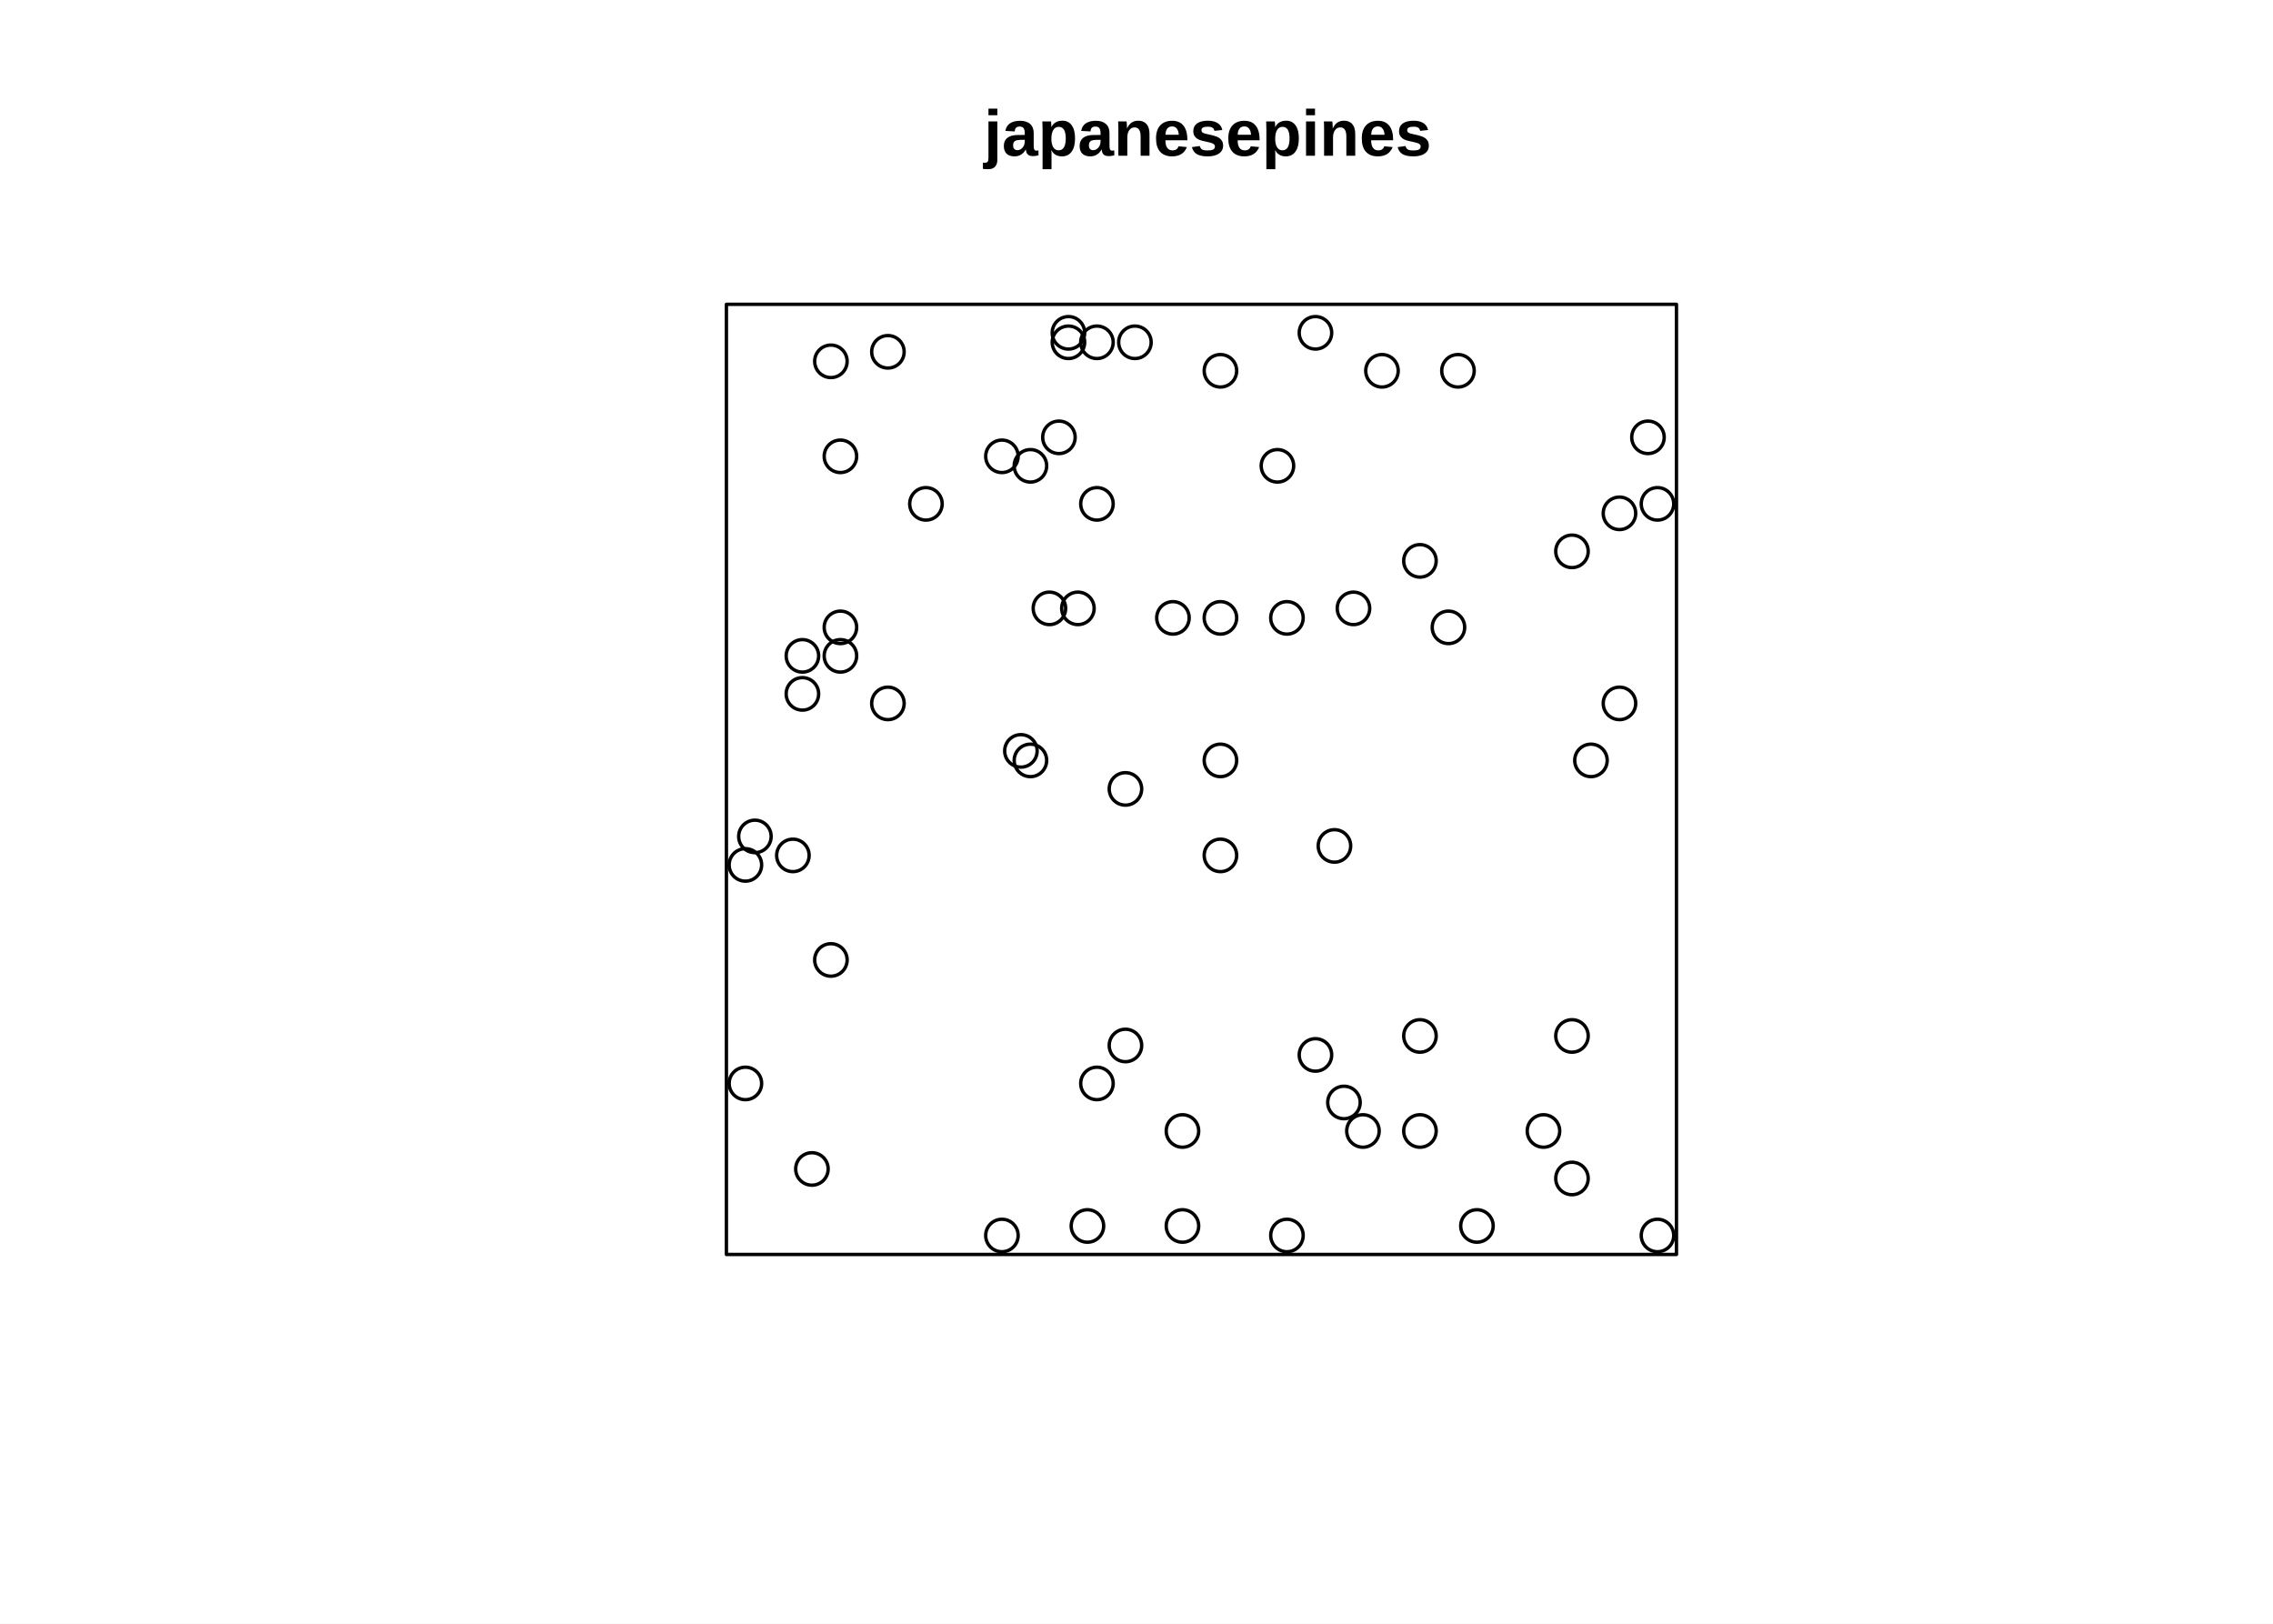
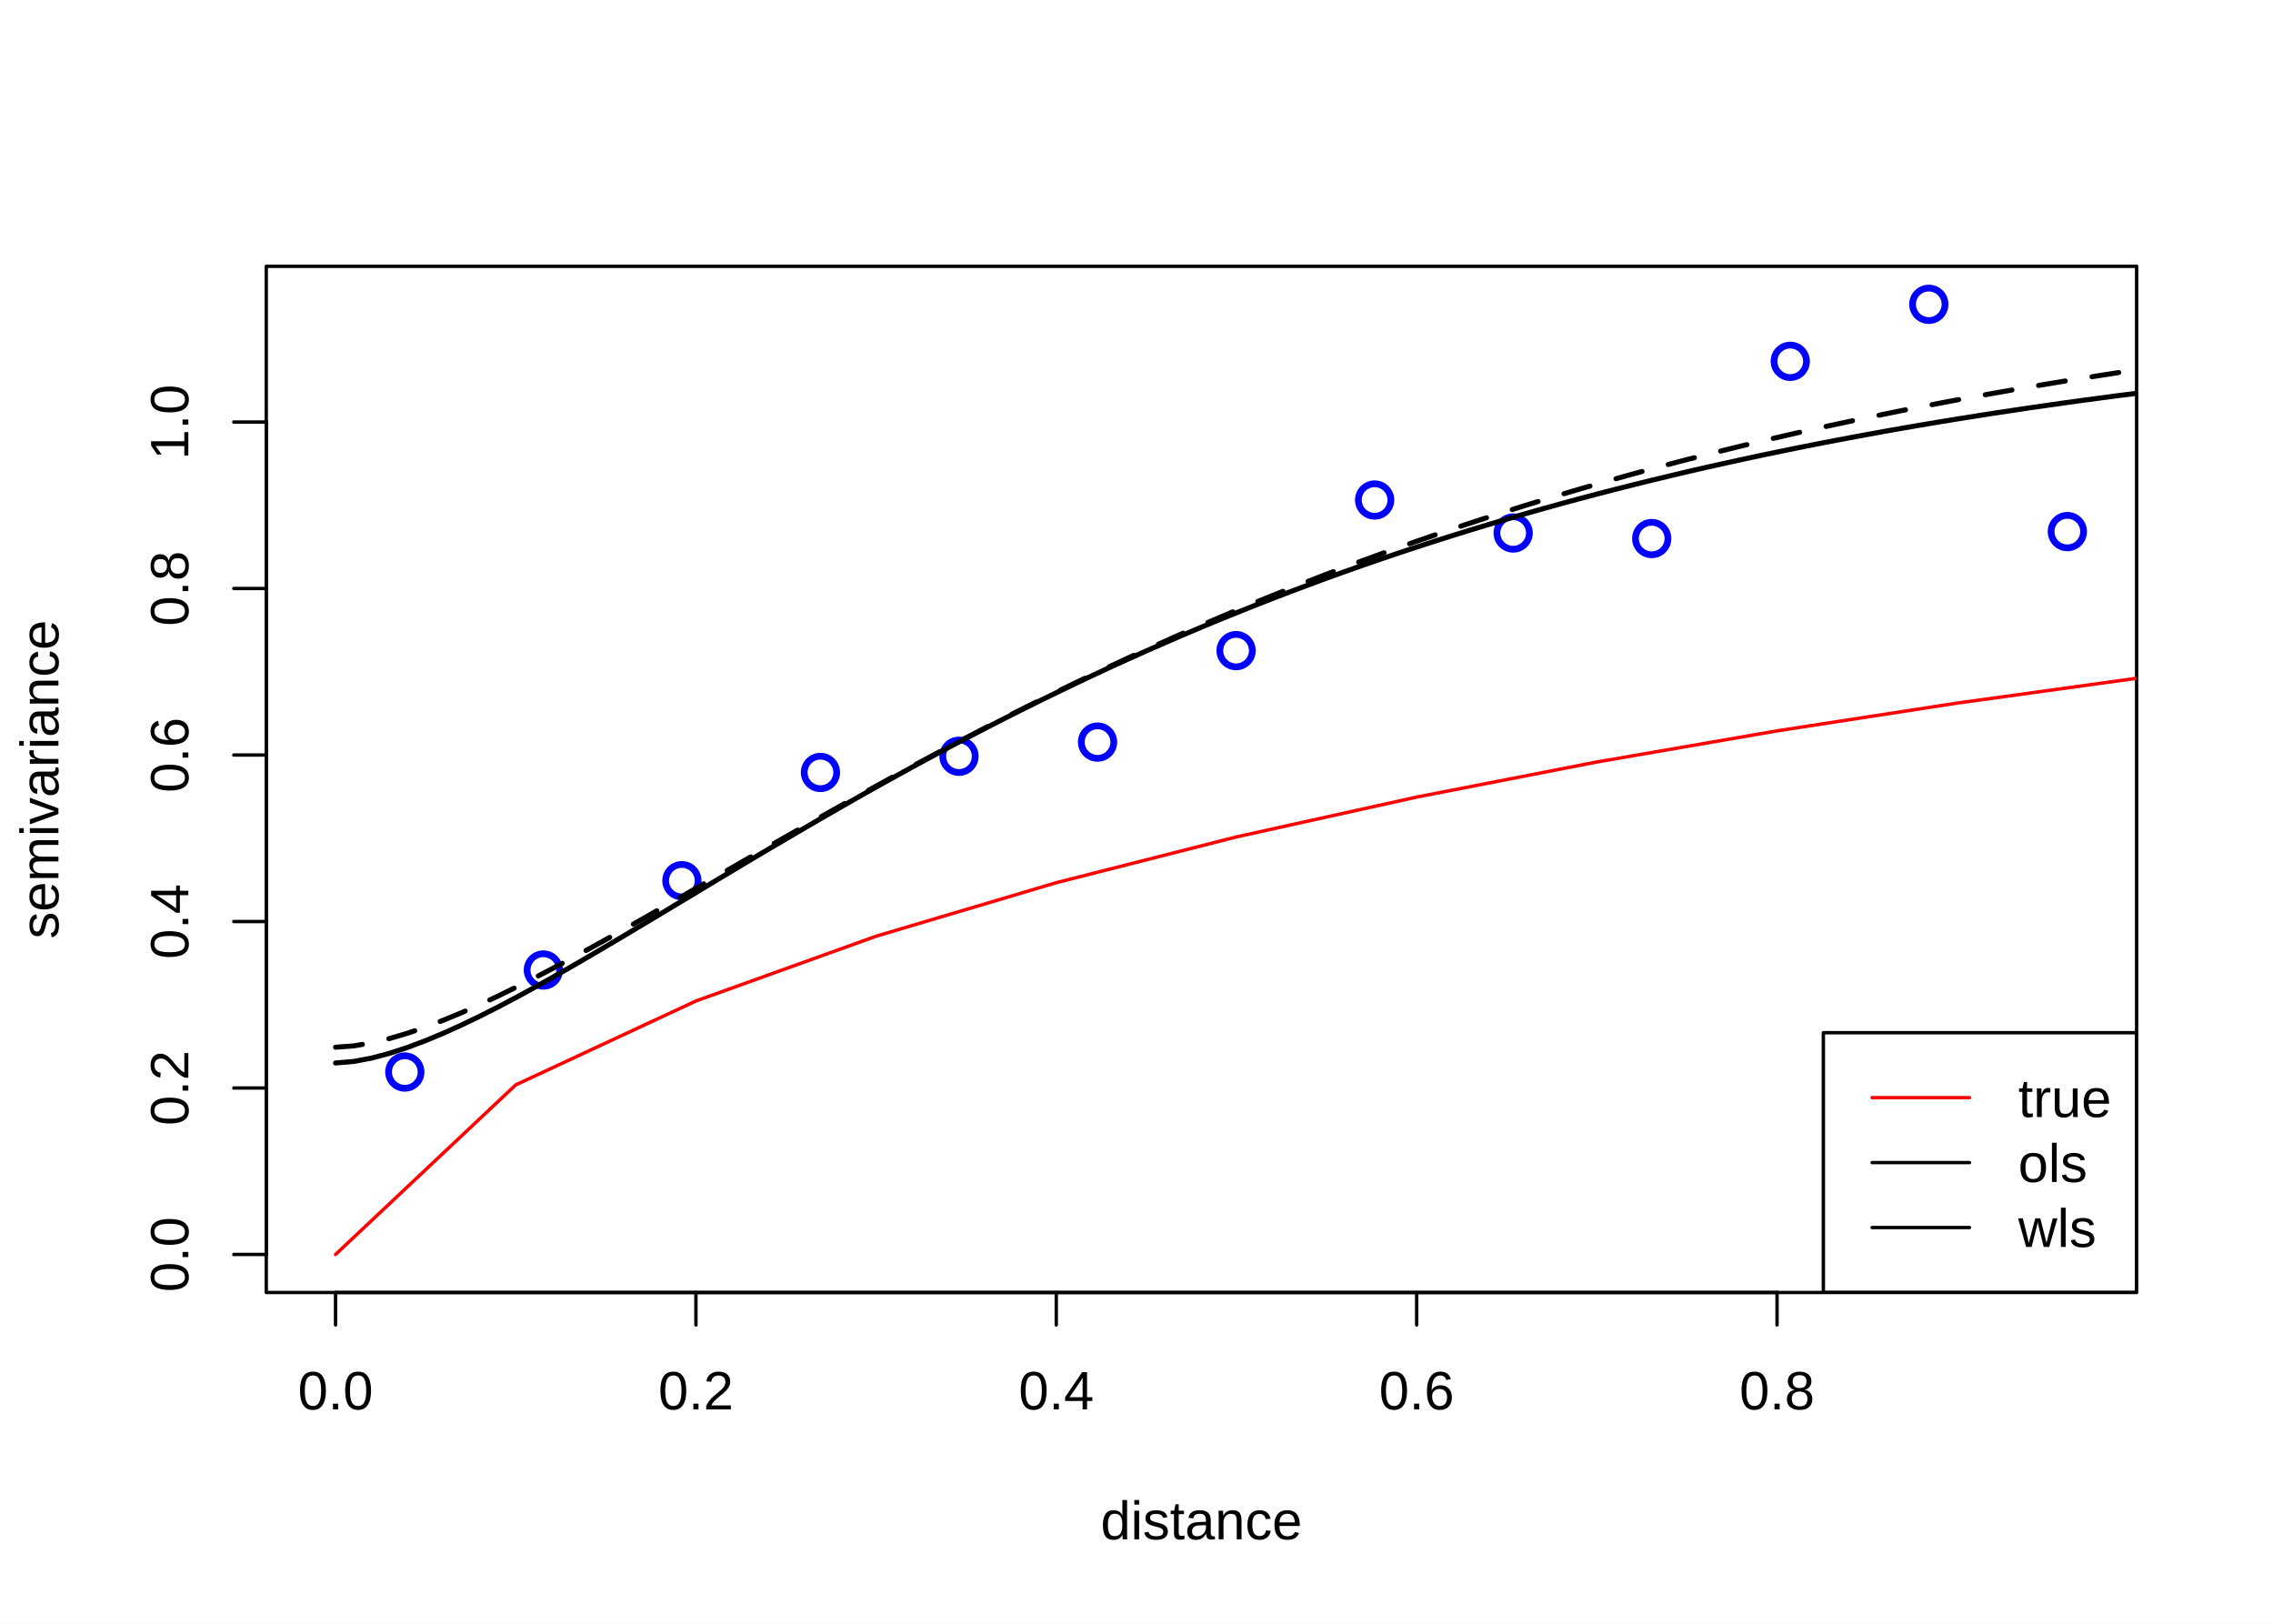
<svg xmlns="http://www.w3.org/2000/svg" viewBox="0 0 504.00 360.00">
  <defs>
    <style type="text/css">
    line, polyline, path, rect, circle {
      fill: none;
      stroke: #000000;
      stroke-linecap: round;
      stroke-linejoin: round;
      stroke-miterlimit: 10.00;
    }
  </style>
  </defs>
  <rect width="100%" height="100%" style="stroke: none; fill: #FFFFFF;" />
-   <text x="262.51" y="34.53" style="font-size: 14.40px; font-weight: bold; font-family: Arial;" textLength="7.78px" lengthAdjust="spacingAndGlyphs">  </text>
-   <text x="218.16" y="34.53" style="font-size: 14.40px; font-weight: bold; font-family: Arial;" textLength="96.49px" lengthAdjust="spacingAndGlyphs">japanesepines</text>
  <defs>
    <clipPath id="cpNTkuMDR8NDczLjc2fDI4Ni41Nnw1OS4wNA==">
      <rect x="59.04" y="59.04" width="414.72" height="227.52" />
    </clipPath>
  </defs>
-   <polyline points="161.07,278.13 371.73,278.13 371.73,67.47 161.07,67.47 161.07,278.13 " style="stroke-width: 0.75;" clip-path="url(#cpNTkuMDR8NDczLjc2fDI4Ni41Nnw1OS4wNA==)" />
-   <circle cx="180.03" cy="259.17" r="2.70pt" style="stroke-width: 0.75;" clip-path="url(#cpNTkuMDR8NDczLjc2fDI4Ni41Nnw1OS4wNA==)" />
-   <circle cx="222.16" cy="273.92" r="2.70pt" style="stroke-width: 0.75;" clip-path="url(#cpNTkuMDR8NDczLjc2fDI4Ni41Nnw1OS4wNA==)" />
-   <circle cx="241.12" cy="271.81" r="2.70pt" style="stroke-width: 0.75;" clip-path="url(#cpNTkuMDR8NDczLjc2fDI4Ni41Nnw1OS4wNA==)" />
-   <circle cx="243.23" cy="240.21" r="2.70pt" style="stroke-width: 0.75;" clip-path="url(#cpNTkuMDR8NDczLjc2fDI4Ni41Nnw1OS4wNA==)" />
-   <circle cx="262.19" cy="271.81" r="2.70pt" style="stroke-width: 0.75;" clip-path="url(#cpNTkuMDR8NDczLjc2fDI4Ni41Nnw1OS4wNA==)" />
-   <circle cx="285.36" cy="273.92" r="2.70pt" style="stroke-width: 0.75;" clip-path="url(#cpNTkuMDR8NDczLjc2fDI4Ni41Nnw1OS4wNA==)" />
-   <circle cx="298.00" cy="244.43" r="2.70pt" style="stroke-width: 0.75;" clip-path="url(#cpNTkuMDR8NDczLjc2fDI4Ni41Nnw1OS4wNA==)" />
-   <circle cx="302.21" cy="250.75" r="2.70pt" style="stroke-width: 0.75;" clip-path="url(#cpNTkuMDR8NDczLjc2fDI4Ni41Nnw1OS4wNA==)" />
-   <circle cx="314.85" cy="250.75" r="2.70pt" style="stroke-width: 0.75;" clip-path="url(#cpNTkuMDR8NDczLjc2fDI4Ni41Nnw1OS4wNA==)" />
-   <circle cx="327.49" cy="271.81" r="2.70pt" style="stroke-width: 0.75;" clip-path="url(#cpNTkuMDR8NDczLjc2fDI4Ni41Nnw1OS4wNA==)" />
-   <circle cx="342.24" cy="250.75" r="2.70pt" style="stroke-width: 0.75;" clip-path="url(#cpNTkuMDR8NDczLjc2fDI4Ni41Nnw1OS4wNA==)" />
-   <circle cx="348.56" cy="261.28" r="2.70pt" style="stroke-width: 0.75;" clip-path="url(#cpNTkuMDR8NDczLjc2fDI4Ni41Nnw1OS4wNA==)" />
-   <circle cx="367.52" cy="273.92" r="2.70pt" style="stroke-width: 0.75;" clip-path="url(#cpNTkuMDR8NDczLjc2fDI4Ni41Nnw1OS4wNA==)" />
-   <circle cx="165.28" cy="240.21" r="2.70pt" style="stroke-width: 0.75;" clip-path="url(#cpNTkuMDR8NDczLjc2fDI4Ni41Nnw1OS4wNA==)" />
-   <circle cx="184.24" cy="212.83" r="2.70pt" style="stroke-width: 0.75;" clip-path="url(#cpNTkuMDR8NDczLjc2fDI4Ni41Nnw1OS4wNA==)" />
-   <circle cx="249.55" cy="231.79" r="2.70pt" style="stroke-width: 0.75;" clip-path="url(#cpNTkuMDR8NDczLjc2fDI4Ni41Nnw1OS4wNA==)" />
-   <circle cx="262.19" cy="250.75" r="2.70pt" style="stroke-width: 0.75;" clip-path="url(#cpNTkuMDR8NDczLjc2fDI4Ni41Nnw1OS4wNA==)" />
-   <circle cx="291.68" cy="233.89" r="2.70pt" style="stroke-width: 0.75;" clip-path="url(#cpNTkuMDR8NDczLjc2fDI4Ni41Nnw1OS4wNA==)" />
-   <circle cx="314.85" cy="229.68" r="2.70pt" style="stroke-width: 0.75;" clip-path="url(#cpNTkuMDR8NDczLjc2fDI4Ni41Nnw1OS4wNA==)" />
-   <circle cx="348.56" cy="229.68" r="2.70pt" style="stroke-width: 0.75;" clip-path="url(#cpNTkuMDR8NDczLjc2fDI4Ni41Nnw1OS4wNA==)" />
-   <circle cx="165.28" cy="191.76" r="2.70pt" style="stroke-width: 0.75;" clip-path="url(#cpNTkuMDR8NDczLjc2fDI4Ni41Nnw1OS4wNA==)" />
-   <circle cx="167.39" cy="185.44" r="2.70pt" style="stroke-width: 0.75;" clip-path="url(#cpNTkuMDR8NDczLjc2fDI4Ni41Nnw1OS4wNA==)" />
-   <circle cx="175.81" cy="189.65" r="2.70pt" style="stroke-width: 0.75;" clip-path="url(#cpNTkuMDR8NDczLjc2fDI4Ni41Nnw1OS4wNA==)" />
-   <circle cx="270.61" cy="189.65" r="2.70pt" style="stroke-width: 0.75;" clip-path="url(#cpNTkuMDR8NDczLjc2fDI4Ni41Nnw1OS4wNA==)" />
-   <circle cx="295.89" cy="187.55" r="2.70pt" style="stroke-width: 0.75;" clip-path="url(#cpNTkuMDR8NDczLjc2fDI4Ni41Nnw1OS4wNA==)" />
-   <circle cx="177.92" cy="153.84" r="2.70pt" style="stroke-width: 0.75;" clip-path="url(#cpNTkuMDR8NDczLjc2fDI4Ni41Nnw1OS4wNA==)" />
-   <circle cx="177.92" cy="145.41" r="2.70pt" style="stroke-width: 0.75;" clip-path="url(#cpNTkuMDR8NDczLjc2fDI4Ni41Nnw1OS4wNA==)" />
-   <circle cx="186.35" cy="145.41" r="2.70pt" style="stroke-width: 0.75;" clip-path="url(#cpNTkuMDR8NDczLjc2fDI4Ni41Nnw1OS4wNA==)" />
-   <circle cx="186.35" cy="139.09" r="2.70pt" style="stroke-width: 0.75;" clip-path="url(#cpNTkuMDR8NDczLjc2fDI4Ni41Nnw1OS4wNA==)" />
-   <circle cx="196.88" cy="155.95" r="2.70pt" style="stroke-width: 0.75;" clip-path="url(#cpNTkuMDR8NDczLjc2fDI4Ni41Nnw1OS4wNA==)" />
-   <circle cx="226.37" cy="166.48" r="2.70pt" style="stroke-width: 0.75;" clip-path="url(#cpNTkuMDR8NDczLjc2fDI4Ni41Nnw1OS4wNA==)" />
-   <circle cx="228.48" cy="168.59" r="2.70pt" style="stroke-width: 0.75;" clip-path="url(#cpNTkuMDR8NDczLjc2fDI4Ni41Nnw1OS4wNA==)" />
-   <circle cx="249.55" cy="174.91" r="2.70pt" style="stroke-width: 0.75;" clip-path="url(#cpNTkuMDR8NDczLjc2fDI4Ni41Nnw1OS4wNA==)" />
-   <circle cx="270.61" cy="168.59" r="2.70pt" style="stroke-width: 0.75;" clip-path="url(#cpNTkuMDR8NDczLjc2fDI4Ni41Nnw1OS4wNA==)" />
-   <circle cx="352.77" cy="168.59" r="2.70pt" style="stroke-width: 0.75;" clip-path="url(#cpNTkuMDR8NDczLjc2fDI4Ni41Nnw1OS4wNA==)" />
-   <circle cx="359.09" cy="155.95" r="2.70pt" style="stroke-width: 0.75;" clip-path="url(#cpNTkuMDR8NDczLjc2fDI4Ni41Nnw1OS4wNA==)" />
-   <circle cx="232.69" cy="134.88" r="2.70pt" style="stroke-width: 0.75;" clip-path="url(#cpNTkuMDR8NDczLjc2fDI4Ni41Nnw1OS4wNA==)" />
-   <circle cx="239.01" cy="134.88" r="2.70pt" style="stroke-width: 0.75;" clip-path="url(#cpNTkuMDR8NDczLjc2fDI4Ni41Nnw1OS4wNA==)" />
-   <circle cx="260.08" cy="136.99" r="2.70pt" style="stroke-width: 0.75;" clip-path="url(#cpNTkuMDR8NDczLjc2fDI4Ni41Nnw1OS4wNA==)" />
-   <circle cx="270.61" cy="136.99" r="2.70pt" style="stroke-width: 0.75;" clip-path="url(#cpNTkuMDR8NDczLjc2fDI4Ni41Nnw1OS4wNA==)" />
-   <circle cx="285.36" cy="136.99" r="2.70pt" style="stroke-width: 0.75;" clip-path="url(#cpNTkuMDR8NDczLjc2fDI4Ni41Nnw1OS4wNA==)" />
-   <circle cx="300.11" cy="134.88" r="2.70pt" style="stroke-width: 0.75;" clip-path="url(#cpNTkuMDR8NDczLjc2fDI4Ni41Nnw1OS4wNA==)" />
-   <circle cx="321.17" cy="139.09" r="2.70pt" style="stroke-width: 0.75;" clip-path="url(#cpNTkuMDR8NDczLjc2fDI4Ni41Nnw1OS4wNA==)" />
-   <circle cx="314.85" cy="124.35" r="2.70pt" style="stroke-width: 0.75;" clip-path="url(#cpNTkuMDR8NDczLjc2fDI4Ni41Nnw1OS4wNA==)" />
-   <circle cx="348.56" cy="122.24" r="2.70pt" style="stroke-width: 0.75;" clip-path="url(#cpNTkuMDR8NDczLjc2fDI4Ni41Nnw1OS4wNA==)" />
-   <circle cx="359.09" cy="113.81" r="2.70pt" style="stroke-width: 0.75;" clip-path="url(#cpNTkuMDR8NDczLjc2fDI4Ni41Nnw1OS4wNA==)" />
-   <circle cx="367.52" cy="111.71" r="2.70pt" style="stroke-width: 0.75;" clip-path="url(#cpNTkuMDR8NDczLjc2fDI4Ni41Nnw1OS4wNA==)" />
-   <circle cx="365.41" cy="96.96" r="2.70pt" style="stroke-width: 0.75;" clip-path="url(#cpNTkuMDR8NDczLjc2fDI4Ni41Nnw1OS4wNA==)" />
-   <circle cx="186.35" cy="101.17" r="2.70pt" style="stroke-width: 0.75;" clip-path="url(#cpNTkuMDR8NDczLjc2fDI4Ni41Nnw1OS4wNA==)" />
-   <circle cx="184.24" cy="80.11" r="2.70pt" style="stroke-width: 0.75;" clip-path="url(#cpNTkuMDR8NDczLjc2fDI4Ni41Nnw1OS4wNA==)" />
-   <circle cx="196.88" cy="78.00" r="2.70pt" style="stroke-width: 0.75;" clip-path="url(#cpNTkuMDR8NDczLjc2fDI4Ni41Nnw1OS4wNA==)" />
-   <circle cx="205.31" cy="111.71" r="2.70pt" style="stroke-width: 0.75;" clip-path="url(#cpNTkuMDR8NDczLjc2fDI4Ni41Nnw1OS4wNA==)" />
-   <circle cx="222.16" cy="101.17" r="2.70pt" style="stroke-width: 0.75;" clip-path="url(#cpNTkuMDR8NDczLjc2fDI4Ni41Nnw1OS4wNA==)" />
-   <circle cx="228.48" cy="103.28" r="2.70pt" style="stroke-width: 0.75;" clip-path="url(#cpNTkuMDR8NDczLjc2fDI4Ni41Nnw1OS4wNA==)" />
-   <circle cx="234.80" cy="96.96" r="2.70pt" style="stroke-width: 0.75;" clip-path="url(#cpNTkuMDR8NDczLjc2fDI4Ni41Nnw1OS4wNA==)" />
-   <circle cx="243.23" cy="111.71" r="2.70pt" style="stroke-width: 0.75;" clip-path="url(#cpNTkuMDR8NDczLjc2fDI4Ni41Nnw1OS4wNA==)" />
-   <circle cx="270.61" cy="82.21" r="2.70pt" style="stroke-width: 0.75;" clip-path="url(#cpNTkuMDR8NDczLjc2fDI4Ni41Nnw1OS4wNA==)" />
-   <circle cx="283.25" cy="103.28" r="2.70pt" style="stroke-width: 0.75;" clip-path="url(#cpNTkuMDR8NDczLjc2fDI4Ni41Nnw1OS4wNA==)" />
-   <circle cx="306.43" cy="82.21" r="2.70pt" style="stroke-width: 0.75;" clip-path="url(#cpNTkuMDR8NDczLjc2fDI4Ni41Nnw1OS4wNA==)" />
-   <circle cx="323.28" cy="82.21" r="2.70pt" style="stroke-width: 0.75;" clip-path="url(#cpNTkuMDR8NDczLjc2fDI4Ni41Nnw1OS4wNA==)" />
-   <circle cx="236.91" cy="73.79" r="2.70pt" style="stroke-width: 0.75;" clip-path="url(#cpNTkuMDR8NDczLjc2fDI4Ni41Nnw1OS4wNA==)" />
-   <circle cx="236.91" cy="75.89" r="2.70pt" style="stroke-width: 0.75;" clip-path="url(#cpNTkuMDR8NDczLjc2fDI4Ni41Nnw1OS4wNA==)" />
-   <circle cx="243.23" cy="75.89" r="2.70pt" style="stroke-width: 0.75;" clip-path="url(#cpNTkuMDR8NDczLjc2fDI4Ni41Nnw1OS4wNA==)" />
-   <circle cx="251.65" cy="75.89" r="2.70pt" style="stroke-width: 0.75;" clip-path="url(#cpNTkuMDR8NDczLjc2fDI4Ni41Nnw1OS4wNA==)" />
-   <circle cx="291.68" cy="73.79" r="2.70pt" style="stroke-width: 0.75;" clip-path="url(#cpNTkuMDR8NDczLjc2fDI4Ni41Nnw1OS4wNA==)" />
+   <circle cx="89.76" cy="237.68" r="2.70pt" style="stroke-width: 1.50; stroke: #0000FF;" clip-path="url(#cpNTkuMDR8NDczLjc2fDI4Ni41Nnw1OS4wNA==)" />
+   <circle cx="120.48" cy="215.06" r="2.70pt" style="stroke-width: 1.50; stroke: #0000FF;" clip-path="url(#cpNTkuMDR8NDczLjc2fDI4Ni41Nnw1OS4wNA==)" />
+   <circle cx="151.20" cy="195.26" r="2.70pt" style="stroke-width: 1.50; stroke: #0000FF;" clip-path="url(#cpNTkuMDR8NDczLjc2fDI4Ni41Nnw1OS4wNA==)" />
+   <circle cx="181.92" cy="171.26" r="2.70pt" style="stroke-width: 1.50; stroke: #0000FF;" clip-path="url(#cpNTkuMDR8NDczLjc2fDI4Ni41Nnw1OS4wNA==)" />
+   <circle cx="212.64" cy="167.67" r="2.70pt" style="stroke-width: 1.50; stroke: #0000FF;" clip-path="url(#cpNTkuMDR8NDczLjc2fDI4Ni41Nnw1OS4wNA==)" />
+   <circle cx="243.36" cy="164.53" r="2.70pt" style="stroke-width: 1.50; stroke: #0000FF;" clip-path="url(#cpNTkuMDR8NDczLjc2fDI4Ni41Nnw1OS4wNA==)" />
+   <circle cx="274.08" cy="144.25" r="2.70pt" style="stroke-width: 1.50; stroke: #0000FF;" clip-path="url(#cpNTkuMDR8NDczLjc2fDI4Ni41Nnw1OS4wNA==)" />
+   <circle cx="304.80" cy="110.86" r="2.70pt" style="stroke-width: 1.50; stroke: #0000FF;" clip-path="url(#cpNTkuMDR8NDczLjc2fDI4Ni41Nnw1OS4wNA==)" />
+   <circle cx="335.52" cy="118.17" r="2.70pt" style="stroke-width: 1.50; stroke: #0000FF;" clip-path="url(#cpNTkuMDR8NDczLjc2fDI4Ni41Nnw1OS4wNA==)" />
+   <circle cx="366.24" cy="119.40" r="2.70pt" style="stroke-width: 1.50; stroke: #0000FF;" clip-path="url(#cpNTkuMDR8NDczLjc2fDI4Ni41Nnw1OS4wNA==)" />
+   <circle cx="396.96" cy="80.11" r="2.70pt" style="stroke-width: 1.50; stroke: #0000FF;" clip-path="url(#cpNTkuMDR8NDczLjc2fDI4Ni41Nnw1OS4wNA==)" />
+   <circle cx="427.68" cy="67.47" r="2.70pt" style="stroke-width: 1.50; stroke: #0000FF;" clip-path="url(#cpNTkuMDR8NDczLjc2fDI4Ni41Nnw1OS4wNA==)" />
+   <circle cx="458.40" cy="117.86" r="2.70pt" style="stroke-width: 1.50; stroke: #0000FF;" clip-path="url(#cpNTkuMDR8NDczLjc2fDI4Ni41Nnw1OS4wNA==)" />
+   <defs>
+     <clipPath id="cpMHw1MDR8MzYwfDA=">
+       <rect x="0.00" y="0.00" width="504.00" height="360.00" />
+     </clipPath>
+   </defs>
+   <line x1="74.40" y1="286.56" x2="394.03" y2="286.56" style="stroke-width: 0.75;" clip-path="url(#cpMHw1MDR8MzYwfDA=)" />
+   <line x1="74.40" y1="286.56" x2="74.40" y2="293.76" style="stroke-width: 0.75;" clip-path="url(#cpMHw1MDR8MzYwfDA=)" />
+   <line x1="154.31" y1="286.56" x2="154.31" y2="293.76" style="stroke-width: 0.75;" clip-path="url(#cpMHw1MDR8MzYwfDA=)" />
+   <line x1="234.21" y1="286.56" x2="234.21" y2="293.76" style="stroke-width: 0.75;" clip-path="url(#cpMHw1MDR8MzYwfDA=)" />
+   <line x1="314.12" y1="286.56" x2="314.12" y2="293.76" style="stroke-width: 0.75;" clip-path="url(#cpMHw1MDR8MzYwfDA=)" />
+   <line x1="394.03" y1="286.56" x2="394.03" y2="293.76" style="stroke-width: 0.75;" clip-path="url(#cpMHw1MDR8MzYwfDA=)" />
+   <g clip-path="url(#cpMHw1MDR8MzYwfDA=)">
+     <text x="66.06" y="312.48" style="font-size: 12.00px; font-family: Arial;" textLength="16.68px" lengthAdjust="spacingAndGlyphs">0.0</text>
+   </g>
+   <g clip-path="url(#cpMHw1MDR8MzYwfDA=)">
+     <text x="145.97" y="312.48" style="font-size: 12.00px; font-family: Arial;" textLength="16.68px" lengthAdjust="spacingAndGlyphs">0.2</text>
+   </g>
+   <g clip-path="url(#cpMHw1MDR8MzYwfDA=)">
+     <text x="225.87" y="312.48" style="font-size: 12.00px; font-family: Arial;" textLength="16.68px" lengthAdjust="spacingAndGlyphs">0.4</text>
+   </g>
+   <g clip-path="url(#cpMHw1MDR8MzYwfDA=)">
+     <text x="305.78" y="312.48" style="font-size: 12.00px; font-family: Arial;" textLength="16.68px" lengthAdjust="spacingAndGlyphs">0.6</text>
+   </g>
+   <g clip-path="url(#cpMHw1MDR8MzYwfDA=)">
+     <text x="385.69" y="312.48" style="font-size: 12.00px; font-family: Arial;" textLength="16.68px" lengthAdjust="spacingAndGlyphs">0.8</text>
+   </g>
+   <line x1="59.04" y1="278.13" x2="59.04" y2="93.57" style="stroke-width: 0.75;" clip-path="url(#cpMHw1MDR8MzYwfDA=)" />
+   <line x1="59.04" y1="278.13" x2="51.84" y2="278.13" style="stroke-width: 0.75;" clip-path="url(#cpMHw1MDR8MzYwfDA=)" />
+   <line x1="59.04" y1="241.22" x2="51.84" y2="241.22" style="stroke-width: 0.75;" clip-path="url(#cpMHw1MDR8MzYwfDA=)" />
+   <line x1="59.04" y1="204.31" x2="51.84" y2="204.31" style="stroke-width: 0.75;" clip-path="url(#cpMHw1MDR8MzYwfDA=)" />
+   <line x1="59.04" y1="167.40" x2="51.84" y2="167.40" style="stroke-width: 0.75;" clip-path="url(#cpMHw1MDR8MzYwfDA=)" />
+   <line x1="59.04" y1="130.48" x2="51.84" y2="130.48" style="stroke-width: 0.75;" clip-path="url(#cpMHw1MDR8MzYwfDA=)" />
+   <line x1="59.04" y1="93.57" x2="51.84" y2="93.57" style="stroke-width: 0.75;" clip-path="url(#cpMHw1MDR8MzYwfDA=)" />
+   <g clip-path="url(#cpMHw1MDR8MzYwfDA=)">
+     <text transform="translate(41.76,286.47) rotate(-90)" style="font-size: 12.00px; font-family: Arial;" textLength="16.68px" lengthAdjust="spacingAndGlyphs">0.0</text>
+   </g>
+   <g clip-path="url(#cpMHw1MDR8MzYwfDA=)">
+     <text transform="translate(41.76,249.56) rotate(-90)" style="font-size: 12.00px; font-family: Arial;" textLength="16.68px" lengthAdjust="spacingAndGlyphs">0.2</text>
+   </g>
+   <g clip-path="url(#cpMHw1MDR8MzYwfDA=)">
+     <text transform="translate(41.76,212.65) rotate(-90)" style="font-size: 12.00px; font-family: Arial;" textLength="16.68px" lengthAdjust="spacingAndGlyphs">0.4</text>
+   </g>
+   <g clip-path="url(#cpMHw1MDR8MzYwfDA=)">
+     <text transform="translate(41.76,175.74) rotate(-90)" style="font-size: 12.00px; font-family: Arial;" textLength="16.68px" lengthAdjust="spacingAndGlyphs">0.6</text>
+   </g>
+   <g clip-path="url(#cpMHw1MDR8MzYwfDA=)">
+     <text transform="translate(41.76,138.82) rotate(-90)" style="font-size: 12.00px; font-family: Arial;" textLength="16.68px" lengthAdjust="spacingAndGlyphs">0.8</text>
+   </g>
+   <g clip-path="url(#cpMHw1MDR8MzYwfDA=)">
+     <text transform="translate(41.76,101.91) rotate(-90)" style="font-size: 12.00px; font-family: Arial;" textLength="16.68px" lengthAdjust="spacingAndGlyphs">1.0</text>
+   </g>
+   <polyline points="59.04,286.56 473.76,286.56 473.76,59.04 59.04,59.04 59.04,286.56 " style="stroke-width: 0.75;" clip-path="url(#cpMHw1MDR8MzYwfDA=)" />
+   <g clip-path="url(#cpMHw1MDR8MzYwfDA=)">
+     <text x="244.05" y="341.28" style="font-size: 12.00px; font-family: Arial;" textLength="44.70px" lengthAdjust="spacingAndGlyphs">distance</text>
+   </g>
+   <g clip-path="url(#cpMHw1MDR8MzYwfDA=)">
+     <text transform="translate(12.96,208.15) rotate(-90)" style="font-size: 12.00px; font-family: Arial;" textLength="70.69px" lengthAdjust="spacingAndGlyphs">semivariance</text>
+   </g>
+   <defs>
+     <clipPath id="cpNTkuMDR8NDczLjc2fDI4Ni41Nnw1OS4wNA==">
+       <rect x="59.04" y="59.04" width="414.72" height="227.52" />
+     </clipPath>
+   </defs>
+   <polyline points="74.40,278.13 114.35,240.53 154.31,221.93 194.26,207.57 234.21,195.70 274.17,185.55 314.12,176.72 354.07,168.94 394.03,162.04 433.98,155.88 473.93,150.36 " style="stroke-width: 0.75; stroke: #FF0000;" clip-path="url(#cpNTkuMDR8NDczLjc2fDI4Ni41Nnw1OS4wNA==)" />
+   <polyline points="74.40,235.67 78.40,235.34 82.39,234.59 86.39,233.52 90.38,232.22 94.38,230.71 98.37,229.05 102.37,227.24 106.36,225.32 110.36,223.30 114.35,221.19 118.35,219.02 122.34,216.79 126.34,214.51 130.33,212.20 134.33,209.85 138.33,207.48 142.32,205.10 146.32,202.70 150.31,200.30 154.31,197.90 158.30,195.49 162.30,193.10 166.29,190.71 170.29,188.34 174.28,185.99 178.28,183.65 182.27,181.33 186.27,179.03 190.26,176.75 194.26,174.50 198.26,172.28 202.25,170.08 206.25,167.91 210.24,165.77 214.24,163.66 218.23,161.59 222.23,159.54 226.22,157.52 230.22,155.54 234.21,153.59 238.21,151.67 242.20,149.78 246.20,147.92 250.20,146.10 254.19,144.31 258.19,142.56 262.18,140.83 266.18,139.14 270.17,137.48 274.17,135.86 278.16,134.26 282.16,132.70 286.15,131.17 290.15,129.67 294.14,128.19 298.14,126.75 302.13,125.34 306.13,123.96 310.13,122.61 314.12,121.29 318.12,119.99 322.11,118.73 326.11,117.49 330.10,116.28 334.10,115.09 338.09,113.93 342.09,112.80 346.08,111.69 350.08,110.61 354.07,109.55 358.07,108.52 362.06,107.51 366.06,106.52 370.06,105.56 374.05,104.61 378.05,103.69 382.04,102.80 386.04,101.92 390.03,101.06 394.03,100.23 398.02,99.41 402.02,98.61 406.01,97.84 410.01,97.08 414.00,96.34 418.00,95.61 421.99,94.91 425.99,94.22 429.99,93.55 433.98,92.89 437.98,92.26 441.97,91.63 445.97,91.03 449.96,90.43 453.96,89.86 457.95,89.29 461.95,88.74 465.94,88.21 469.94,87.68 473.93,87.18 " style="stroke-width: 1.12;" clip-path="url(#cpNTkuMDR8NDczLjc2fDI4Ni41Nnw1OS4wNA==)" />
+   <polyline points="74.40,232.18 78.40,231.89 82.39,231.21 86.39,230.25 90.38,229.07 94.38,227.70 98.37,226.17 102.37,224.51 106.36,222.74 110.36,220.87 114.35,218.92 118.35,216.90 122.34,214.82 126.34,212.69 130.33,210.52 134.33,208.31 138.33,206.08 142.32,203.82 146.32,201.55 150.31,199.26 154.31,196.96 158.30,194.67 162.30,192.37 166.29,190.07 170.29,187.78 174.28,185.50 178.28,183.23 182.27,180.97 186.27,178.72 190.26,176.50 194.26,174.29 198.26,172.10 202.25,169.93 206.25,167.78 210.24,165.66 214.24,163.56 218.23,161.49 222.23,159.44 226.22,157.42 230.22,155.42 234.21,153.45 238.21,151.51 242.20,149.60 246.20,147.71 250.20,145.85 254.19,144.03 258.19,142.23 262.18,140.45 266.18,138.71 270.17,137.00 274.17,135.31 278.16,133.65 282.16,132.03 286.15,130.43 290.15,128.85 294.14,127.31 298.14,125.79 302.13,124.30 306.13,122.84 310.13,121.41 314.12,120.00 318.12,118.62 322.11,117.26 326.11,115.93 330.10,114.63 334.10,113.35 338.09,112.10 342.09,110.87 346.08,109.67 350.08,108.49 354.07,107.33 358.07,106.20 362.06,105.09 366.06,104.00 370.06,102.94 374.05,101.90 378.05,100.88 382.04,99.88 386.04,98.90 390.03,97.94 394.03,97.00 398.02,96.08 402.02,95.18 406.01,94.31 410.01,93.45 414.00,92.60 418.00,91.78 421.99,90.97 425.99,90.19 429.99,89.41 433.98,88.66 437.98,87.92 441.97,87.20 445.97,86.50 449.96,85.81 453.96,85.13 457.95,84.47 461.95,83.83 465.94,83.20 469.94,82.58 473.93,81.98 " style="stroke-width: 1.12; stroke-dasharray: 6.00,6.00;" clip-path="url(#cpNTkuMDR8NDczLjc2fDI4Ni41Nnw1OS4wNA==)" />
+   <rect x="404.30" y="228.96" width="69.46" height="57.60" style="stroke-width: 0.75;" clip-path="url(#cpNTkuMDR8NDczLjc2fDI4Ni41Nnw1OS4wNA==)" />
+   <line x1="415.10" y1="243.36" x2="436.70" y2="243.36" style="stroke-width: 0.75; stroke: #FF0000;" clip-path="url(#cpNTkuMDR8NDczLjc2fDI4Ni41Nnw1OS4wNA==)" />
+   <line x1="415.10" y1="257.76" x2="436.70" y2="257.76" style="stroke-width: 0.75;" clip-path="url(#cpNTkuMDR8NDczLjc2fDI4Ni41Nnw1OS4wNA==)" />
+   <line x1="415.10" y1="272.16" x2="436.70" y2="272.16" style="stroke-width: 0.75;" clip-path="url(#cpNTkuMDR8NDczLjc2fDI4Ni41Nnw1OS4wNA==)" />
+   <g clip-path="url(#cpNTkuMDR8NDczLjc2fDI4Ni41Nnw1OS4wNA==)">
+     <text x="447.50" y="247.66" style="font-size: 12.00px; font-family: Arial;" textLength="20.68px" lengthAdjust="spacingAndGlyphs">true</text>
+   </g>
+   <g clip-path="url(#cpNTkuMDR8NDczLjc2fDI4Ni41Nnw1OS4wNA==)">
+     <text x="447.50" y="262.06" style="font-size: 12.00px; font-family: Arial;" textLength="15.34px" lengthAdjust="spacingAndGlyphs">ols</text>
+   </g>
+   <g clip-path="url(#cpNTkuMDR8NDczLjc2fDI4Ni41Nnw1OS4wNA==)">
+     <text x="447.50" y="276.46" style="font-size: 12.00px; font-family: Arial;" textLength="17.33px" lengthAdjust="spacingAndGlyphs">wls</text>
+   </g>
</svg>
